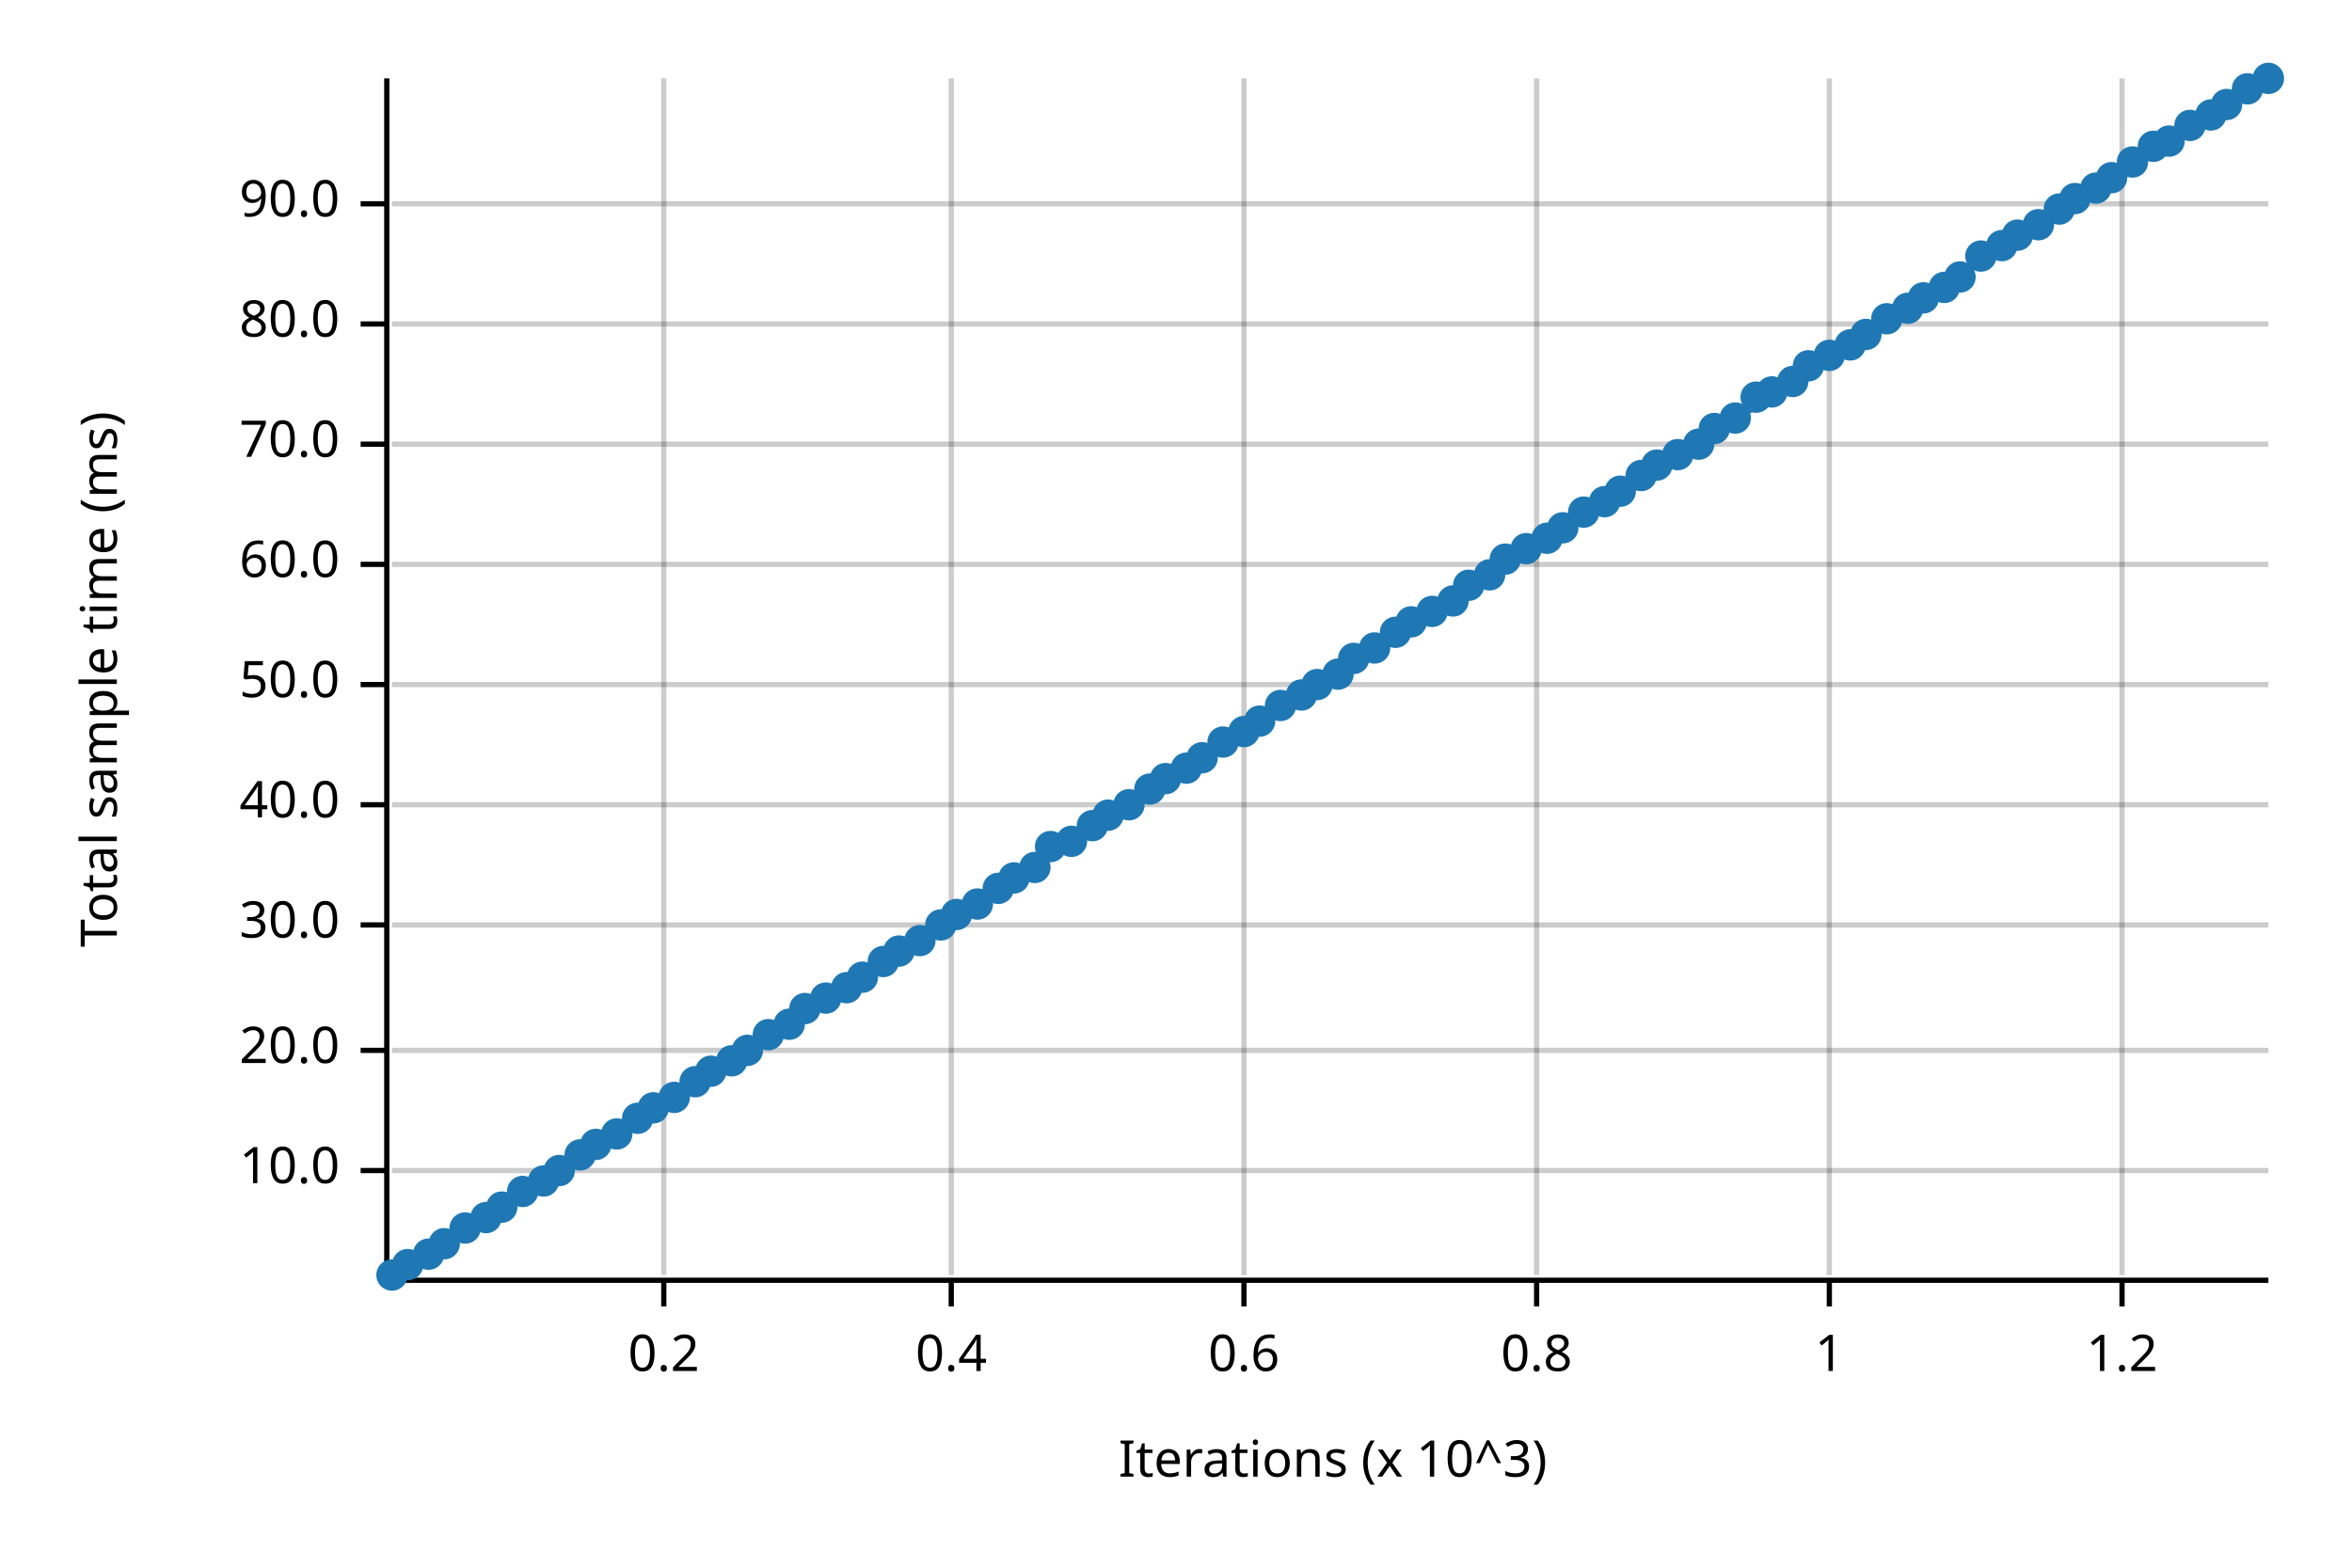
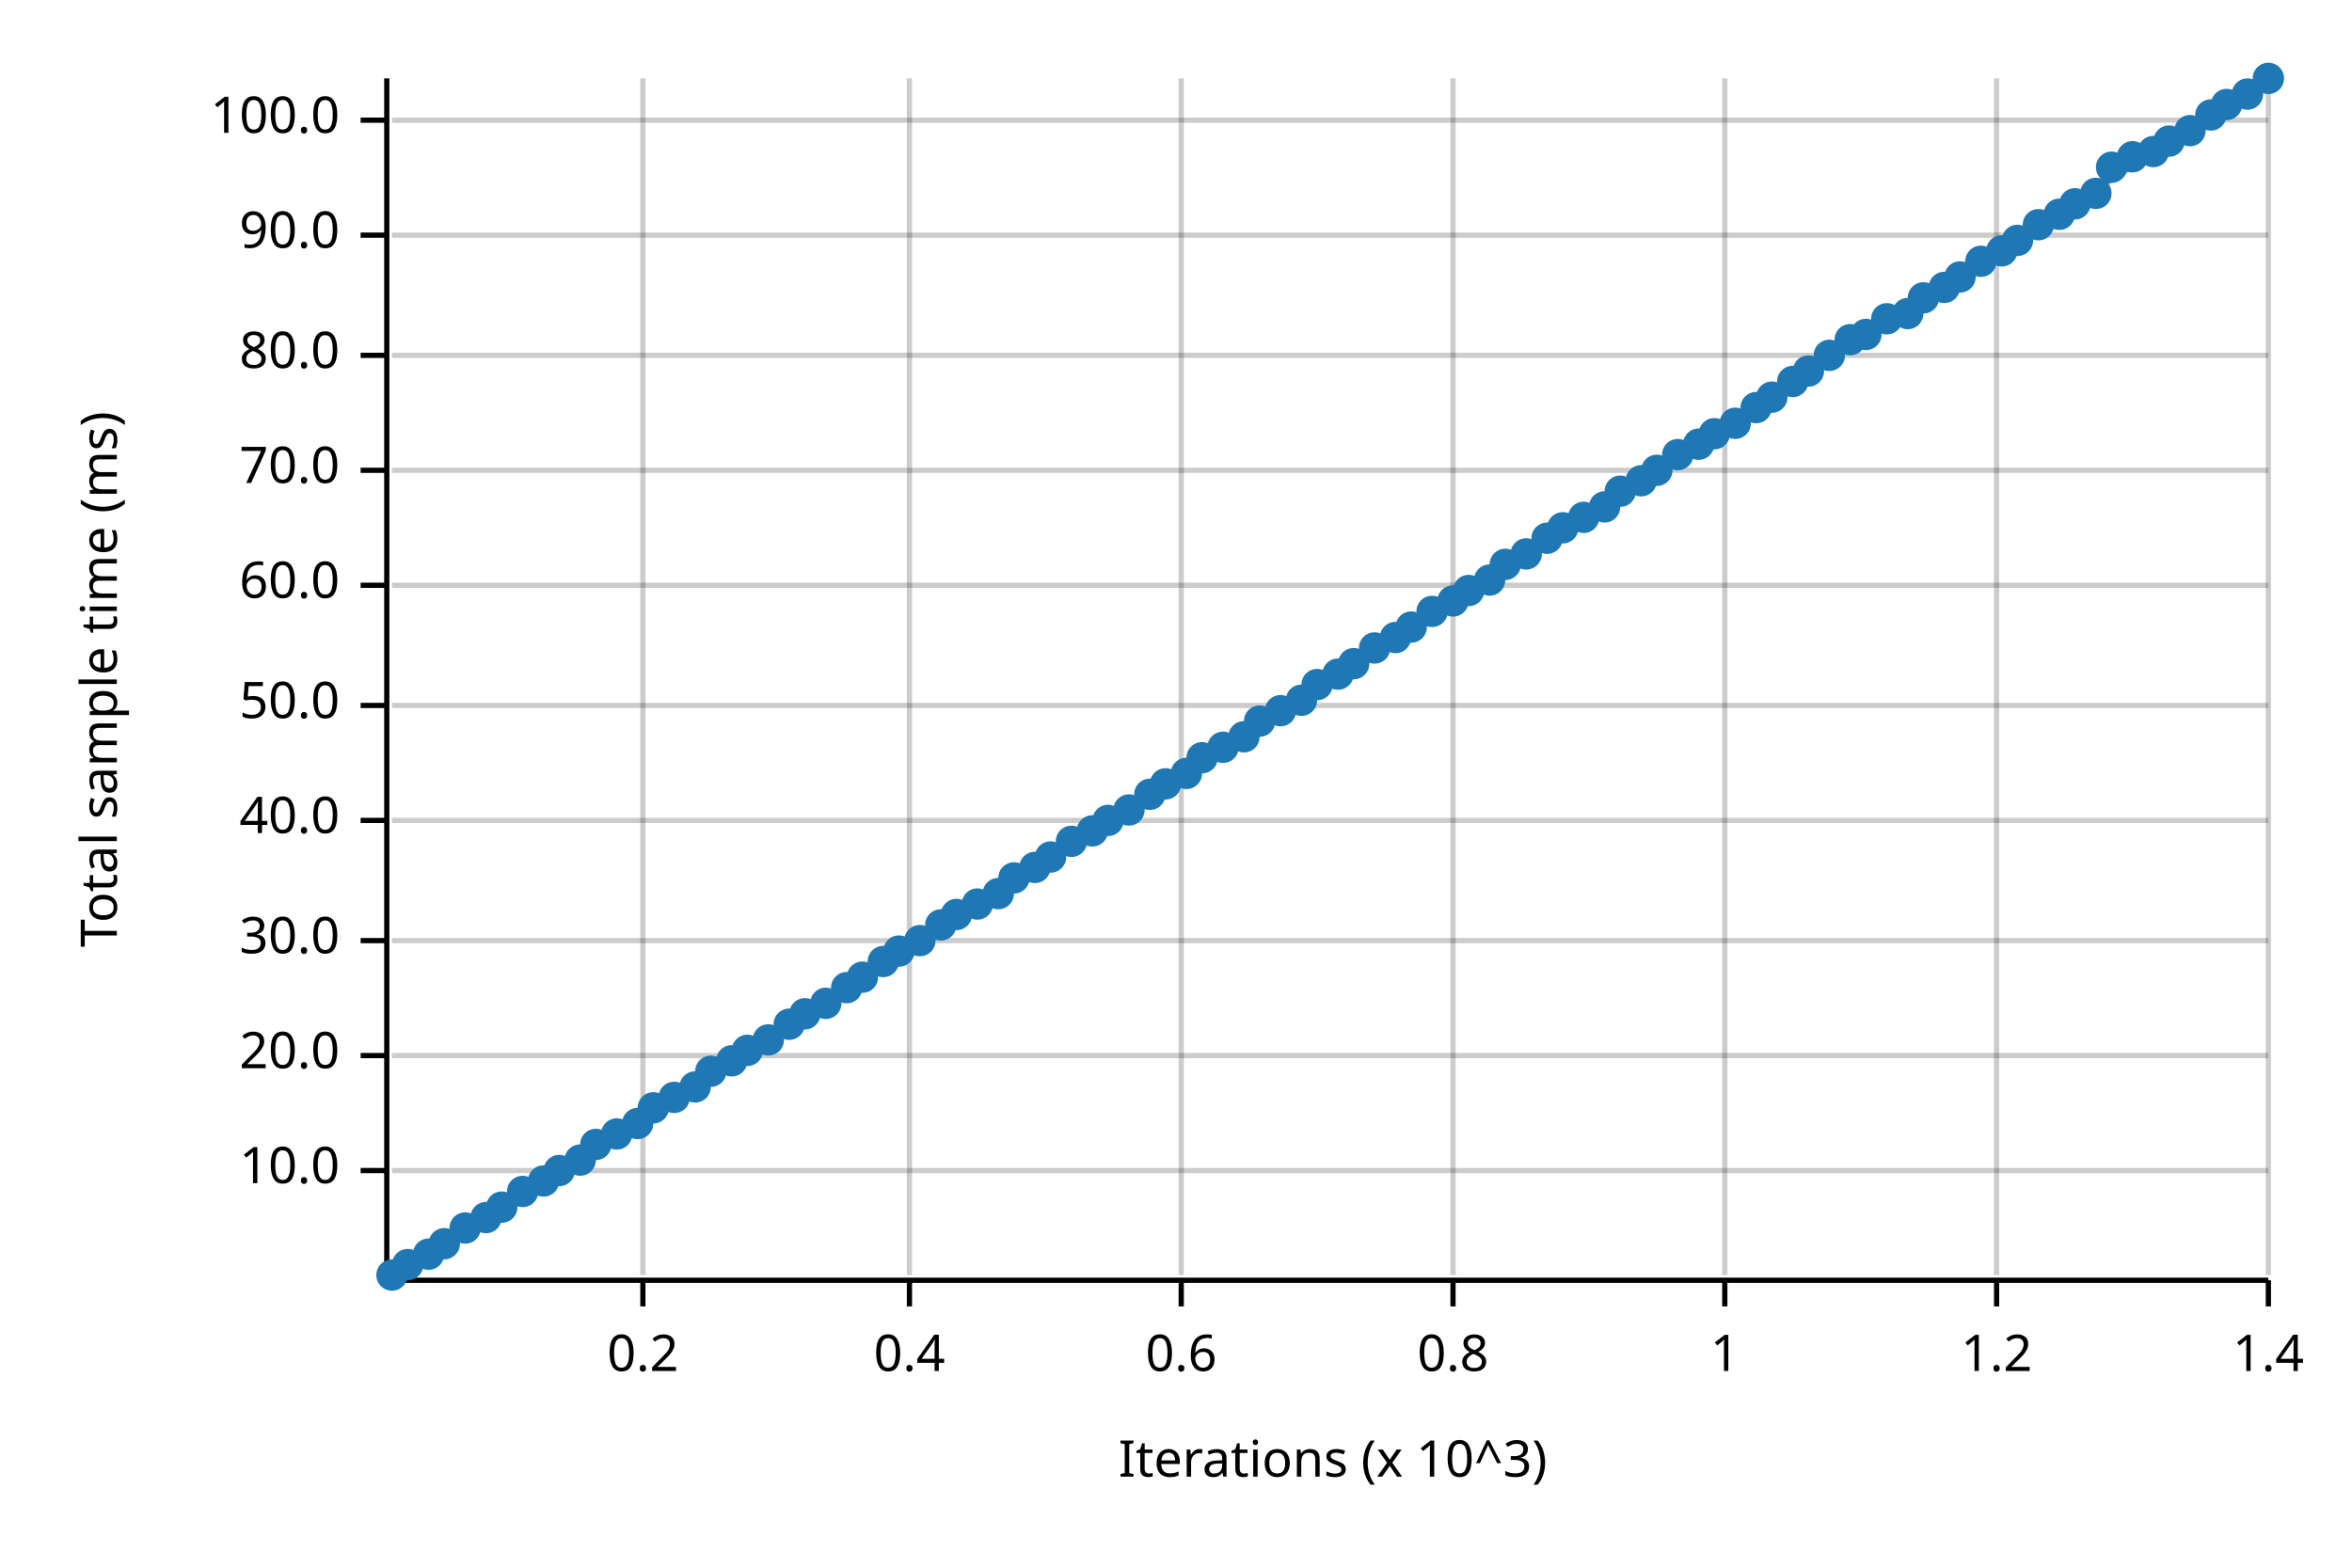
<svg xmlns="http://www.w3.org/2000/svg" width="450" height="300" viewBox="0 0 450 300">
  <text x="15" y="130" dy="0.76em" text-anchor="middle" font-family="sans-serif" font-size="9.677" opacity="1" fill="#000000" transform="rotate(270, 15, 130)">
Total sample time (ms)
</text>
  <text x="255" y="285" dy="-0.5ex" text-anchor="middle" font-family="sans-serif" font-size="9.677" opacity="1" fill="#000000">
Iterations (x 10^3)
</text>
-   <line opacity="0.2" stroke="#000000" stroke-width="1" x1="127" y1="244" x2="127" y2="15" />
-   <line opacity="0.2" stroke="#000000" stroke-width="1" x1="182" y1="244" x2="182" y2="15" />
-   <line opacity="0.2" stroke="#000000" stroke-width="1" x1="238" y1="244" x2="238" y2="15" />
-   <line opacity="0.2" stroke="#000000" stroke-width="1" x1="294" y1="244" x2="294" y2="15" />
-   <line opacity="0.2" stroke="#000000" stroke-width="1" x1="350" y1="244" x2="350" y2="15" />
-   <line opacity="0.2" stroke="#000000" stroke-width="1" x1="406" y1="244" x2="406" y2="15" />
+   <line opacity="0.2" stroke="#000000" stroke-width="1" x1="123" y1="244" x2="123" y2="15" />
+   <line opacity="0.2" stroke="#000000" stroke-width="1" x1="174" y1="244" x2="174" y2="15" />
+   <line opacity="0.2" stroke="#000000" stroke-width="1" x1="226" y1="244" x2="226" y2="15" />
+   <line opacity="0.2" stroke="#000000" stroke-width="1" x1="278" y1="244" x2="278" y2="15" />
+   <line opacity="0.2" stroke="#000000" stroke-width="1" x1="330" y1="244" x2="330" y2="15" />
+   <line opacity="0.2" stroke="#000000" stroke-width="1" x1="382" y1="244" x2="382" y2="15" />
+   <line opacity="0.2" stroke="#000000" stroke-width="1" x1="434" y1="244" x2="434" y2="15" />
  <line opacity="0.2" stroke="#000000" stroke-width="1" x1="75" y1="224" x2="434" y2="224" />
-   <line opacity="0.2" stroke="#000000" stroke-width="1" x1="75" y1="201" x2="434" y2="201" />
-   <line opacity="0.2" stroke="#000000" stroke-width="1" x1="75" y1="177" x2="434" y2="177" />
-   <line opacity="0.2" stroke="#000000" stroke-width="1" x1="75" y1="154" x2="434" y2="154" />
-   <line opacity="0.2" stroke="#000000" stroke-width="1" x1="75" y1="131" x2="434" y2="131" />
-   <line opacity="0.2" stroke="#000000" stroke-width="1" x1="75" y1="108" x2="434" y2="108" />
-   <line opacity="0.2" stroke="#000000" stroke-width="1" x1="75" y1="85" x2="434" y2="85" />
-   <line opacity="0.2" stroke="#000000" stroke-width="1" x1="75" y1="62" x2="434" y2="62" />
-   <line opacity="0.2" stroke="#000000" stroke-width="1" x1="75" y1="39" x2="434" y2="39" />
+   <line opacity="0.2" stroke="#000000" stroke-width="1" x1="75" y1="202" x2="434" y2="202" />
+   <line opacity="0.2" stroke="#000000" stroke-width="1" x1="75" y1="180" x2="434" y2="180" />
+   <line opacity="0.2" stroke="#000000" stroke-width="1" x1="75" y1="157" x2="434" y2="157" />
+   <line opacity="0.2" stroke="#000000" stroke-width="1" x1="75" y1="135" x2="434" y2="135" />
+   <line opacity="0.2" stroke="#000000" stroke-width="1" x1="75" y1="112" x2="434" y2="112" />
+   <line opacity="0.2" stroke="#000000" stroke-width="1" x1="75" y1="90" x2="434" y2="90" />
+   <line opacity="0.2" stroke="#000000" stroke-width="1" x1="75" y1="68" x2="434" y2="68" />
+   <line opacity="0.2" stroke="#000000" stroke-width="1" x1="75" y1="45" x2="434" y2="45" />
+   <line opacity="0.2" stroke="#000000" stroke-width="1" x1="75" y1="23" x2="434" y2="23" />
  <polyline fill="none" opacity="1" stroke="#000000" stroke-width="1" points="74,15 74,244 " />
  <text x="65" y="224" dy="0.5ex" text-anchor="end" font-family="sans-serif" font-size="9.677" opacity="1" fill="#000000">
10.0
</text>
  <polyline fill="none" opacity="1" stroke="#000000" stroke-width="1" points="69,224 74,224 " />
-   <text x="65" y="201" dy="0.5ex" text-anchor="end" font-family="sans-serif" font-size="9.677" opacity="1" fill="#000000">
+   <text x="65" y="202" dy="0.5ex" text-anchor="end" font-family="sans-serif" font-size="9.677" opacity="1" fill="#000000">
20.0
</text>
-   <polyline fill="none" opacity="1" stroke="#000000" stroke-width="1" points="69,201 74,201 " />
-   <text x="65" y="177" dy="0.5ex" text-anchor="end" font-family="sans-serif" font-size="9.677" opacity="1" fill="#000000">
+   <polyline fill="none" opacity="1" stroke="#000000" stroke-width="1" points="69,202 74,202 " />
+   <text x="65" y="180" dy="0.5ex" text-anchor="end" font-family="sans-serif" font-size="9.677" opacity="1" fill="#000000">
30.0
</text>
-   <polyline fill="none" opacity="1" stroke="#000000" stroke-width="1" points="69,177 74,177 " />
-   <text x="65" y="154" dy="0.5ex" text-anchor="end" font-family="sans-serif" font-size="9.677" opacity="1" fill="#000000">
+   <polyline fill="none" opacity="1" stroke="#000000" stroke-width="1" points="69,180 74,180 " />
+   <text x="65" y="157" dy="0.5ex" text-anchor="end" font-family="sans-serif" font-size="9.677" opacity="1" fill="#000000">
40.0
</text>
-   <polyline fill="none" opacity="1" stroke="#000000" stroke-width="1" points="69,154 74,154 " />
-   <text x="65" y="131" dy="0.5ex" text-anchor="end" font-family="sans-serif" font-size="9.677" opacity="1" fill="#000000">
+   <polyline fill="none" opacity="1" stroke="#000000" stroke-width="1" points="69,157 74,157 " />
+   <text x="65" y="135" dy="0.5ex" text-anchor="end" font-family="sans-serif" font-size="9.677" opacity="1" fill="#000000">
50.0
</text>
-   <polyline fill="none" opacity="1" stroke="#000000" stroke-width="1" points="69,131 74,131 " />
-   <text x="65" y="108" dy="0.5ex" text-anchor="end" font-family="sans-serif" font-size="9.677" opacity="1" fill="#000000">
+   <polyline fill="none" opacity="1" stroke="#000000" stroke-width="1" points="69,135 74,135 " />
+   <text x="65" y="112" dy="0.5ex" text-anchor="end" font-family="sans-serif" font-size="9.677" opacity="1" fill="#000000">
60.0
</text>
-   <polyline fill="none" opacity="1" stroke="#000000" stroke-width="1" points="69,108 74,108 " />
-   <text x="65" y="85" dy="0.5ex" text-anchor="end" font-family="sans-serif" font-size="9.677" opacity="1" fill="#000000">
+   <polyline fill="none" opacity="1" stroke="#000000" stroke-width="1" points="69,112 74,112 " />
+   <text x="65" y="90" dy="0.5ex" text-anchor="end" font-family="sans-serif" font-size="9.677" opacity="1" fill="#000000">
70.0
</text>
-   <polyline fill="none" opacity="1" stroke="#000000" stroke-width="1" points="69,85 74,85 " />
-   <text x="65" y="62" dy="0.5ex" text-anchor="end" font-family="sans-serif" font-size="9.677" opacity="1" fill="#000000">
+   <polyline fill="none" opacity="1" stroke="#000000" stroke-width="1" points="69,90 74,90 " />
+   <text x="65" y="68" dy="0.5ex" text-anchor="end" font-family="sans-serif" font-size="9.677" opacity="1" fill="#000000">
80.0
</text>
-   <polyline fill="none" opacity="1" stroke="#000000" stroke-width="1" points="69,62 74,62 " />
-   <text x="65" y="39" dy="0.5ex" text-anchor="end" font-family="sans-serif" font-size="9.677" opacity="1" fill="#000000">
+   <polyline fill="none" opacity="1" stroke="#000000" stroke-width="1" points="69,68 74,68 " />
+   <text x="65" y="45" dy="0.5ex" text-anchor="end" font-family="sans-serif" font-size="9.677" opacity="1" fill="#000000">
90.0
</text>
-   <polyline fill="none" opacity="1" stroke="#000000" stroke-width="1" points="69,39 74,39 " />
+   <polyline fill="none" opacity="1" stroke="#000000" stroke-width="1" points="69,45 74,45 " />
+   <text x="65" y="23" dy="0.5ex" text-anchor="end" font-family="sans-serif" font-size="9.677" opacity="1" fill="#000000">
+ 100.0
+ </text>
+   <polyline fill="none" opacity="1" stroke="#000000" stroke-width="1" points="69,23 74,23 " />
  <polyline fill="none" opacity="1" stroke="#000000" stroke-width="1" points="75,245 434,245 " />
-   <text x="127" y="255" dy="0.76em" text-anchor="middle" font-family="sans-serif" font-size="9.677" opacity="1" fill="#000000">
+   <text x="123" y="255" dy="0.76em" text-anchor="middle" font-family="sans-serif" font-size="9.677" opacity="1" fill="#000000">
0.2
</text>
-   <polyline fill="none" opacity="1" stroke="#000000" stroke-width="1" points="127,245 127,250 " />
-   <text x="182" y="255" dy="0.76em" text-anchor="middle" font-family="sans-serif" font-size="9.677" opacity="1" fill="#000000">
+   <polyline fill="none" opacity="1" stroke="#000000" stroke-width="1" points="123,245 123,250 " />
+   <text x="174" y="255" dy="0.76em" text-anchor="middle" font-family="sans-serif" font-size="9.677" opacity="1" fill="#000000">
0.4
</text>
-   <polyline fill="none" opacity="1" stroke="#000000" stroke-width="1" points="182,245 182,250 " />
-   <text x="238" y="255" dy="0.76em" text-anchor="middle" font-family="sans-serif" font-size="9.677" opacity="1" fill="#000000">
+   <polyline fill="none" opacity="1" stroke="#000000" stroke-width="1" points="174,245 174,250 " />
+   <text x="226" y="255" dy="0.76em" text-anchor="middle" font-family="sans-serif" font-size="9.677" opacity="1" fill="#000000">
0.6
</text>
-   <polyline fill="none" opacity="1" stroke="#000000" stroke-width="1" points="238,245 238,250 " />
-   <text x="294" y="255" dy="0.76em" text-anchor="middle" font-family="sans-serif" font-size="9.677" opacity="1" fill="#000000">
+   <polyline fill="none" opacity="1" stroke="#000000" stroke-width="1" points="226,245 226,250 " />
+   <text x="278" y="255" dy="0.76em" text-anchor="middle" font-family="sans-serif" font-size="9.677" opacity="1" fill="#000000">
0.8
</text>
-   <polyline fill="none" opacity="1" stroke="#000000" stroke-width="1" points="294,245 294,250 " />
-   <text x="350" y="255" dy="0.76em" text-anchor="middle" font-family="sans-serif" font-size="9.677" opacity="1" fill="#000000">
+   <polyline fill="none" opacity="1" stroke="#000000" stroke-width="1" points="278,245 278,250 " />
+   <text x="330" y="255" dy="0.76em" text-anchor="middle" font-family="sans-serif" font-size="9.677" opacity="1" fill="#000000">
1
</text>
-   <polyline fill="none" opacity="1" stroke="#000000" stroke-width="1" points="350,245 350,250 " />
-   <text x="406" y="255" dy="0.76em" text-anchor="middle" font-family="sans-serif" font-size="9.677" opacity="1" fill="#000000">
+   <polyline fill="none" opacity="1" stroke="#000000" stroke-width="1" points="330,245 330,250 " />
+   <text x="382" y="255" dy="0.76em" text-anchor="middle" font-family="sans-serif" font-size="9.677" opacity="1" fill="#000000">
1.2
</text>
-   <polyline fill="none" opacity="1" stroke="#000000" stroke-width="1" points="406,245 406,250 " />
+   <polyline fill="none" opacity="1" stroke="#000000" stroke-width="1" points="382,245 382,250 " />
+   <text x="434" y="255" dy="0.76em" text-anchor="middle" font-family="sans-serif" font-size="9.677" opacity="1" fill="#000000">
+ 1.4
+ </text>
+   <polyline fill="none" opacity="1" stroke="#000000" stroke-width="1" points="434,245 434,250 " />
  <circle cx="75" cy="244" r="3" opacity="1" fill="#1F78B4" stroke="none" stroke-width="1" />
  <circle cx="78" cy="242" r="3" opacity="1" fill="#1F78B4" stroke="none" stroke-width="1" />
  <circle cx="82" cy="240" r="3" opacity="1" fill="#1F78B4" stroke="none" stroke-width="1" />
  <circle cx="85" cy="238" r="3" opacity="1" fill="#1F78B4" stroke="none" stroke-width="1" />
  <circle cx="89" cy="235" r="3" opacity="1" fill="#1F78B4" stroke="none" stroke-width="1" />
  <circle cx="93" cy="233" r="3" opacity="1" fill="#1F78B4" stroke="none" stroke-width="1" />
  <circle cx="96" cy="231" r="3" opacity="1" fill="#1F78B4" stroke="none" stroke-width="1" />
  <circle cx="100" cy="228" r="3" opacity="1" fill="#1F78B4" stroke="none" stroke-width="1" />
  <circle cx="104" cy="226" r="3" opacity="1" fill="#1F78B4" stroke="none" stroke-width="1" />
  <circle cx="107" cy="224" r="3" opacity="1" fill="#1F78B4" stroke="none" stroke-width="1" />
-   <circle cx="111" cy="221" r="3" opacity="1" fill="#1F78B4" stroke="none" stroke-width="1" />
+   <circle cx="111" cy="222" r="3" opacity="1" fill="#1F78B4" stroke="none" stroke-width="1" />
  <circle cx="114" cy="219" r="3" opacity="1" fill="#1F78B4" stroke="none" stroke-width="1" />
  <circle cx="118" cy="217" r="3" opacity="1" fill="#1F78B4" stroke="none" stroke-width="1" />
-   <circle cx="122" cy="214" r="3" opacity="1" fill="#1F78B4" stroke="none" stroke-width="1" />
+   <circle cx="122" cy="215" r="3" opacity="1" fill="#1F78B4" stroke="none" stroke-width="1" />
  <circle cx="125" cy="212" r="3" opacity="1" fill="#1F78B4" stroke="none" stroke-width="1" />
  <circle cx="129" cy="210" r="3" opacity="1" fill="#1F78B4" stroke="none" stroke-width="1" />
-   <circle cx="133" cy="207" r="3" opacity="1" fill="#1F78B4" stroke="none" stroke-width="1" />
+   <circle cx="133" cy="208" r="3" opacity="1" fill="#1F78B4" stroke="none" stroke-width="1" />
  <circle cx="136" cy="205" r="3" opacity="1" fill="#1F78B4" stroke="none" stroke-width="1" />
  <circle cx="140" cy="203" r="3" opacity="1" fill="#1F78B4" stroke="none" stroke-width="1" />
  <circle cx="143" cy="201" r="3" opacity="1" fill="#1F78B4" stroke="none" stroke-width="1" />
-   <circle cx="147" cy="198" r="3" opacity="1" fill="#1F78B4" stroke="none" stroke-width="1" />
+   <circle cx="147" cy="199" r="3" opacity="1" fill="#1F78B4" stroke="none" stroke-width="1" />
  <circle cx="151" cy="196" r="3" opacity="1" fill="#1F78B4" stroke="none" stroke-width="1" />
-   <circle cx="154" cy="193" r="3" opacity="1" fill="#1F78B4" stroke="none" stroke-width="1" />
-   <circle cx="158" cy="191" r="3" opacity="1" fill="#1F78B4" stroke="none" stroke-width="1" />
+   <circle cx="154" cy="194" r="3" opacity="1" fill="#1F78B4" stroke="none" stroke-width="1" />
+   <circle cx="158" cy="192" r="3" opacity="1" fill="#1F78B4" stroke="none" stroke-width="1" />
  <circle cx="162" cy="189" r="3" opacity="1" fill="#1F78B4" stroke="none" stroke-width="1" />
  <circle cx="165" cy="187" r="3" opacity="1" fill="#1F78B4" stroke="none" stroke-width="1" />
  <circle cx="169" cy="184" r="3" opacity="1" fill="#1F78B4" stroke="none" stroke-width="1" />
  <circle cx="172" cy="182" r="3" opacity="1" fill="#1F78B4" stroke="none" stroke-width="1" />
  <circle cx="176" cy="180" r="3" opacity="1" fill="#1F78B4" stroke="none" stroke-width="1" />
  <circle cx="180" cy="177" r="3" opacity="1" fill="#1F78B4" stroke="none" stroke-width="1" />
  <circle cx="183" cy="175" r="3" opacity="1" fill="#1F78B4" stroke="none" stroke-width="1" />
  <circle cx="187" cy="173" r="3" opacity="1" fill="#1F78B4" stroke="none" stroke-width="1" />
-   <circle cx="191" cy="170" r="3" opacity="1" fill="#1F78B4" stroke="none" stroke-width="1" />
+   <circle cx="191" cy="171" r="3" opacity="1" fill="#1F78B4" stroke="none" stroke-width="1" />
  <circle cx="194" cy="168" r="3" opacity="1" fill="#1F78B4" stroke="none" stroke-width="1" />
  <circle cx="198" cy="166" r="3" opacity="1" fill="#1F78B4" stroke="none" stroke-width="1" />
-   <circle cx="201" cy="162" r="3" opacity="1" fill="#1F78B4" stroke="none" stroke-width="1" />
+   <circle cx="201" cy="164" r="3" opacity="1" fill="#1F78B4" stroke="none" stroke-width="1" />
  <circle cx="205" cy="161" r="3" opacity="1" fill="#1F78B4" stroke="none" stroke-width="1" />
-   <circle cx="209" cy="158" r="3" opacity="1" fill="#1F78B4" stroke="none" stroke-width="1" />
-   <circle cx="212" cy="156" r="3" opacity="1" fill="#1F78B4" stroke="none" stroke-width="1" />
-   <circle cx="216" cy="154" r="3" opacity="1" fill="#1F78B4" stroke="none" stroke-width="1" />
-   <circle cx="220" cy="151" r="3" opacity="1" fill="#1F78B4" stroke="none" stroke-width="1" />
-   <circle cx="223" cy="149" r="3" opacity="1" fill="#1F78B4" stroke="none" stroke-width="1" />
-   <circle cx="227" cy="147" r="3" opacity="1" fill="#1F78B4" stroke="none" stroke-width="1" />
+   <circle cx="209" cy="159" r="3" opacity="1" fill="#1F78B4" stroke="none" stroke-width="1" />
+   <circle cx="212" cy="157" r="3" opacity="1" fill="#1F78B4" stroke="none" stroke-width="1" />
+   <circle cx="216" cy="155" r="3" opacity="1" fill="#1F78B4" stroke="none" stroke-width="1" />
+   <circle cx="220" cy="152" r="3" opacity="1" fill="#1F78B4" stroke="none" stroke-width="1" />
+   <circle cx="223" cy="150" r="3" opacity="1" fill="#1F78B4" stroke="none" stroke-width="1" />
+   <circle cx="227" cy="148" r="3" opacity="1" fill="#1F78B4" stroke="none" stroke-width="1" />
  <circle cx="230" cy="145" r="3" opacity="1" fill="#1F78B4" stroke="none" stroke-width="1" />
-   <circle cx="234" cy="142" r="3" opacity="1" fill="#1F78B4" stroke="none" stroke-width="1" />
-   <circle cx="238" cy="140" r="3" opacity="1" fill="#1F78B4" stroke="none" stroke-width="1" />
+   <circle cx="234" cy="143" r="3" opacity="1" fill="#1F78B4" stroke="none" stroke-width="1" />
+   <circle cx="238" cy="141" r="3" opacity="1" fill="#1F78B4" stroke="none" stroke-width="1" />
  <circle cx="241" cy="138" r="3" opacity="1" fill="#1F78B4" stroke="none" stroke-width="1" />
-   <circle cx="245" cy="135" r="3" opacity="1" fill="#1F78B4" stroke="none" stroke-width="1" />
-   <circle cx="249" cy="133" r="3" opacity="1" fill="#1F78B4" stroke="none" stroke-width="1" />
+   <circle cx="245" cy="136" r="3" opacity="1" fill="#1F78B4" stroke="none" stroke-width="1" />
+   <circle cx="249" cy="134" r="3" opacity="1" fill="#1F78B4" stroke="none" stroke-width="1" />
  <circle cx="252" cy="131" r="3" opacity="1" fill="#1F78B4" stroke="none" stroke-width="1" />
  <circle cx="256" cy="129" r="3" opacity="1" fill="#1F78B4" stroke="none" stroke-width="1" />
-   <circle cx="259" cy="126" r="3" opacity="1" fill="#1F78B4" stroke="none" stroke-width="1" />
+   <circle cx="259" cy="127" r="3" opacity="1" fill="#1F78B4" stroke="none" stroke-width="1" />
  <circle cx="263" cy="124" r="3" opacity="1" fill="#1F78B4" stroke="none" stroke-width="1" />
-   <circle cx="267" cy="121" r="3" opacity="1" fill="#1F78B4" stroke="none" stroke-width="1" />
-   <circle cx="270" cy="119" r="3" opacity="1" fill="#1F78B4" stroke="none" stroke-width="1" />
+   <circle cx="267" cy="122" r="3" opacity="1" fill="#1F78B4" stroke="none" stroke-width="1" />
+   <circle cx="270" cy="120" r="3" opacity="1" fill="#1F78B4" stroke="none" stroke-width="1" />
  <circle cx="274" cy="117" r="3" opacity="1" fill="#1F78B4" stroke="none" stroke-width="1" />
  <circle cx="278" cy="115" r="3" opacity="1" fill="#1F78B4" stroke="none" stroke-width="1" />
-   <circle cx="281" cy="112" r="3" opacity="1" fill="#1F78B4" stroke="none" stroke-width="1" />
-   <circle cx="285" cy="110" r="3" opacity="1" fill="#1F78B4" stroke="none" stroke-width="1" />
-   <circle cx="288" cy="107" r="3" opacity="1" fill="#1F78B4" stroke="none" stroke-width="1" />
-   <circle cx="292" cy="105" r="3" opacity="1" fill="#1F78B4" stroke="none" stroke-width="1" />
+   <circle cx="281" cy="113" r="3" opacity="1" fill="#1F78B4" stroke="none" stroke-width="1" />
+   <circle cx="285" cy="111" r="3" opacity="1" fill="#1F78B4" stroke="none" stroke-width="1" />
+   <circle cx="288" cy="108" r="3" opacity="1" fill="#1F78B4" stroke="none" stroke-width="1" />
+   <circle cx="292" cy="106" r="3" opacity="1" fill="#1F78B4" stroke="none" stroke-width="1" />
  <circle cx="296" cy="103" r="3" opacity="1" fill="#1F78B4" stroke="none" stroke-width="1" />
  <circle cx="299" cy="101" r="3" opacity="1" fill="#1F78B4" stroke="none" stroke-width="1" />
-   <circle cx="303" cy="98" r="3" opacity="1" fill="#1F78B4" stroke="none" stroke-width="1" />
-   <circle cx="307" cy="96" r="3" opacity="1" fill="#1F78B4" stroke="none" stroke-width="1" />
+   <circle cx="303" cy="99" r="3" opacity="1" fill="#1F78B4" stroke="none" stroke-width="1" />
+   <circle cx="307" cy="97" r="3" opacity="1" fill="#1F78B4" stroke="none" stroke-width="1" />
  <circle cx="310" cy="94" r="3" opacity="1" fill="#1F78B4" stroke="none" stroke-width="1" />
-   <circle cx="314" cy="91" r="3" opacity="1" fill="#1F78B4" stroke="none" stroke-width="1" />
-   <circle cx="317" cy="89" r="3" opacity="1" fill="#1F78B4" stroke="none" stroke-width="1" />
+   <circle cx="314" cy="92" r="3" opacity="1" fill="#1F78B4" stroke="none" stroke-width="1" />
+   <circle cx="317" cy="90" r="3" opacity="1" fill="#1F78B4" stroke="none" stroke-width="1" />
  <circle cx="321" cy="87" r="3" opacity="1" fill="#1F78B4" stroke="none" stroke-width="1" />
  <circle cx="325" cy="85" r="3" opacity="1" fill="#1F78B4" stroke="none" stroke-width="1" />
-   <circle cx="328" cy="82" r="3" opacity="1" fill="#1F78B4" stroke="none" stroke-width="1" />
-   <circle cx="332" cy="80" r="3" opacity="1" fill="#1F78B4" stroke="none" stroke-width="1" />
-   <circle cx="336" cy="76" r="3" opacity="1" fill="#1F78B4" stroke="none" stroke-width="1" />
-   <circle cx="339" cy="75" r="3" opacity="1" fill="#1F78B4" stroke="none" stroke-width="1" />
+   <circle cx="328" cy="83" r="3" opacity="1" fill="#1F78B4" stroke="none" stroke-width="1" />
+   <circle cx="332" cy="81" r="3" opacity="1" fill="#1F78B4" stroke="none" stroke-width="1" />
+   <circle cx="336" cy="78" r="3" opacity="1" fill="#1F78B4" stroke="none" stroke-width="1" />
+   <circle cx="339" cy="76" r="3" opacity="1" fill="#1F78B4" stroke="none" stroke-width="1" />
  <circle cx="343" cy="73" r="3" opacity="1" fill="#1F78B4" stroke="none" stroke-width="1" />
-   <circle cx="346" cy="70" r="3" opacity="1" fill="#1F78B4" stroke="none" stroke-width="1" />
+   <circle cx="346" cy="71" r="3" opacity="1" fill="#1F78B4" stroke="none" stroke-width="1" />
  <circle cx="350" cy="68" r="3" opacity="1" fill="#1F78B4" stroke="none" stroke-width="1" />
-   <circle cx="354" cy="66" r="3" opacity="1" fill="#1F78B4" stroke="none" stroke-width="1" />
+   <circle cx="354" cy="65" r="3" opacity="1" fill="#1F78B4" stroke="none" stroke-width="1" />
  <circle cx="357" cy="64" r="3" opacity="1" fill="#1F78B4" stroke="none" stroke-width="1" />
  <circle cx="361" cy="61" r="3" opacity="1" fill="#1F78B4" stroke="none" stroke-width="1" />
-   <circle cx="365" cy="59" r="3" opacity="1" fill="#1F78B4" stroke="none" stroke-width="1" />
+   <circle cx="365" cy="60" r="3" opacity="1" fill="#1F78B4" stroke="none" stroke-width="1" />
  <circle cx="368" cy="57" r="3" opacity="1" fill="#1F78B4" stroke="none" stroke-width="1" />
  <circle cx="372" cy="55" r="3" opacity="1" fill="#1F78B4" stroke="none" stroke-width="1" />
  <circle cx="375" cy="53" r="3" opacity="1" fill="#1F78B4" stroke="none" stroke-width="1" />
-   <circle cx="379" cy="49" r="3" opacity="1" fill="#1F78B4" stroke="none" stroke-width="1" />
-   <circle cx="383" cy="47" r="3" opacity="1" fill="#1F78B4" stroke="none" stroke-width="1" />
-   <circle cx="386" cy="45" r="3" opacity="1" fill="#1F78B4" stroke="none" stroke-width="1" />
+   <circle cx="379" cy="50" r="3" opacity="1" fill="#1F78B4" stroke="none" stroke-width="1" />
+   <circle cx="383" cy="48" r="3" opacity="1" fill="#1F78B4" stroke="none" stroke-width="1" />
+   <circle cx="386" cy="46" r="3" opacity="1" fill="#1F78B4" stroke="none" stroke-width="1" />
  <circle cx="390" cy="43" r="3" opacity="1" fill="#1F78B4" stroke="none" stroke-width="1" />
-   <circle cx="394" cy="40" r="3" opacity="1" fill="#1F78B4" stroke="none" stroke-width="1" />
-   <circle cx="397" cy="38" r="3" opacity="1" fill="#1F78B4" stroke="none" stroke-width="1" />
-   <circle cx="401" cy="36" r="3" opacity="1" fill="#1F78B4" stroke="none" stroke-width="1" />
-   <circle cx="404" cy="34" r="3" opacity="1" fill="#1F78B4" stroke="none" stroke-width="1" />
-   <circle cx="408" cy="31" r="3" opacity="1" fill="#1F78B4" stroke="none" stroke-width="1" />
-   <circle cx="412" cy="28" r="3" opacity="1" fill="#1F78B4" stroke="none" stroke-width="1" />
+   <circle cx="394" cy="41" r="3" opacity="1" fill="#1F78B4" stroke="none" stroke-width="1" />
+   <circle cx="397" cy="39" r="3" opacity="1" fill="#1F78B4" stroke="none" stroke-width="1" />
+   <circle cx="401" cy="37" r="3" opacity="1" fill="#1F78B4" stroke="none" stroke-width="1" />
+   <circle cx="404" cy="32" r="3" opacity="1" fill="#1F78B4" stroke="none" stroke-width="1" />
+   <circle cx="408" cy="30" r="3" opacity="1" fill="#1F78B4" stroke="none" stroke-width="1" />
+   <circle cx="412" cy="29" r="3" opacity="1" fill="#1F78B4" stroke="none" stroke-width="1" />
  <circle cx="415" cy="27" r="3" opacity="1" fill="#1F78B4" stroke="none" stroke-width="1" />
-   <circle cx="419" cy="24" r="3" opacity="1" fill="#1F78B4" stroke="none" stroke-width="1" />
+   <circle cx="419" cy="25" r="3" opacity="1" fill="#1F78B4" stroke="none" stroke-width="1" />
  <circle cx="423" cy="22" r="3" opacity="1" fill="#1F78B4" stroke="none" stroke-width="1" />
  <circle cx="426" cy="20" r="3" opacity="1" fill="#1F78B4" stroke="none" stroke-width="1" />
-   <circle cx="430" cy="17" r="3" opacity="1" fill="#1F78B4" stroke="none" stroke-width="1" />
+   <circle cx="430" cy="18" r="3" opacity="1" fill="#1F78B4" stroke="none" stroke-width="1" />
  <circle cx="434" cy="15" r="3" opacity="1" fill="#1F78B4" stroke="none" stroke-width="1" />
  <polyline fill="none" opacity="1" stroke="#1F78B4" stroke-width="1" points="75,245 434,15 " />
-   <polygon opacity="0.25" fill="#1F78B4" points="75,245 434,15 434,15 " />
+   <polygon opacity="0.25" fill="#1F78B4" points="75,245 434,16 434,15 " />
</svg>
